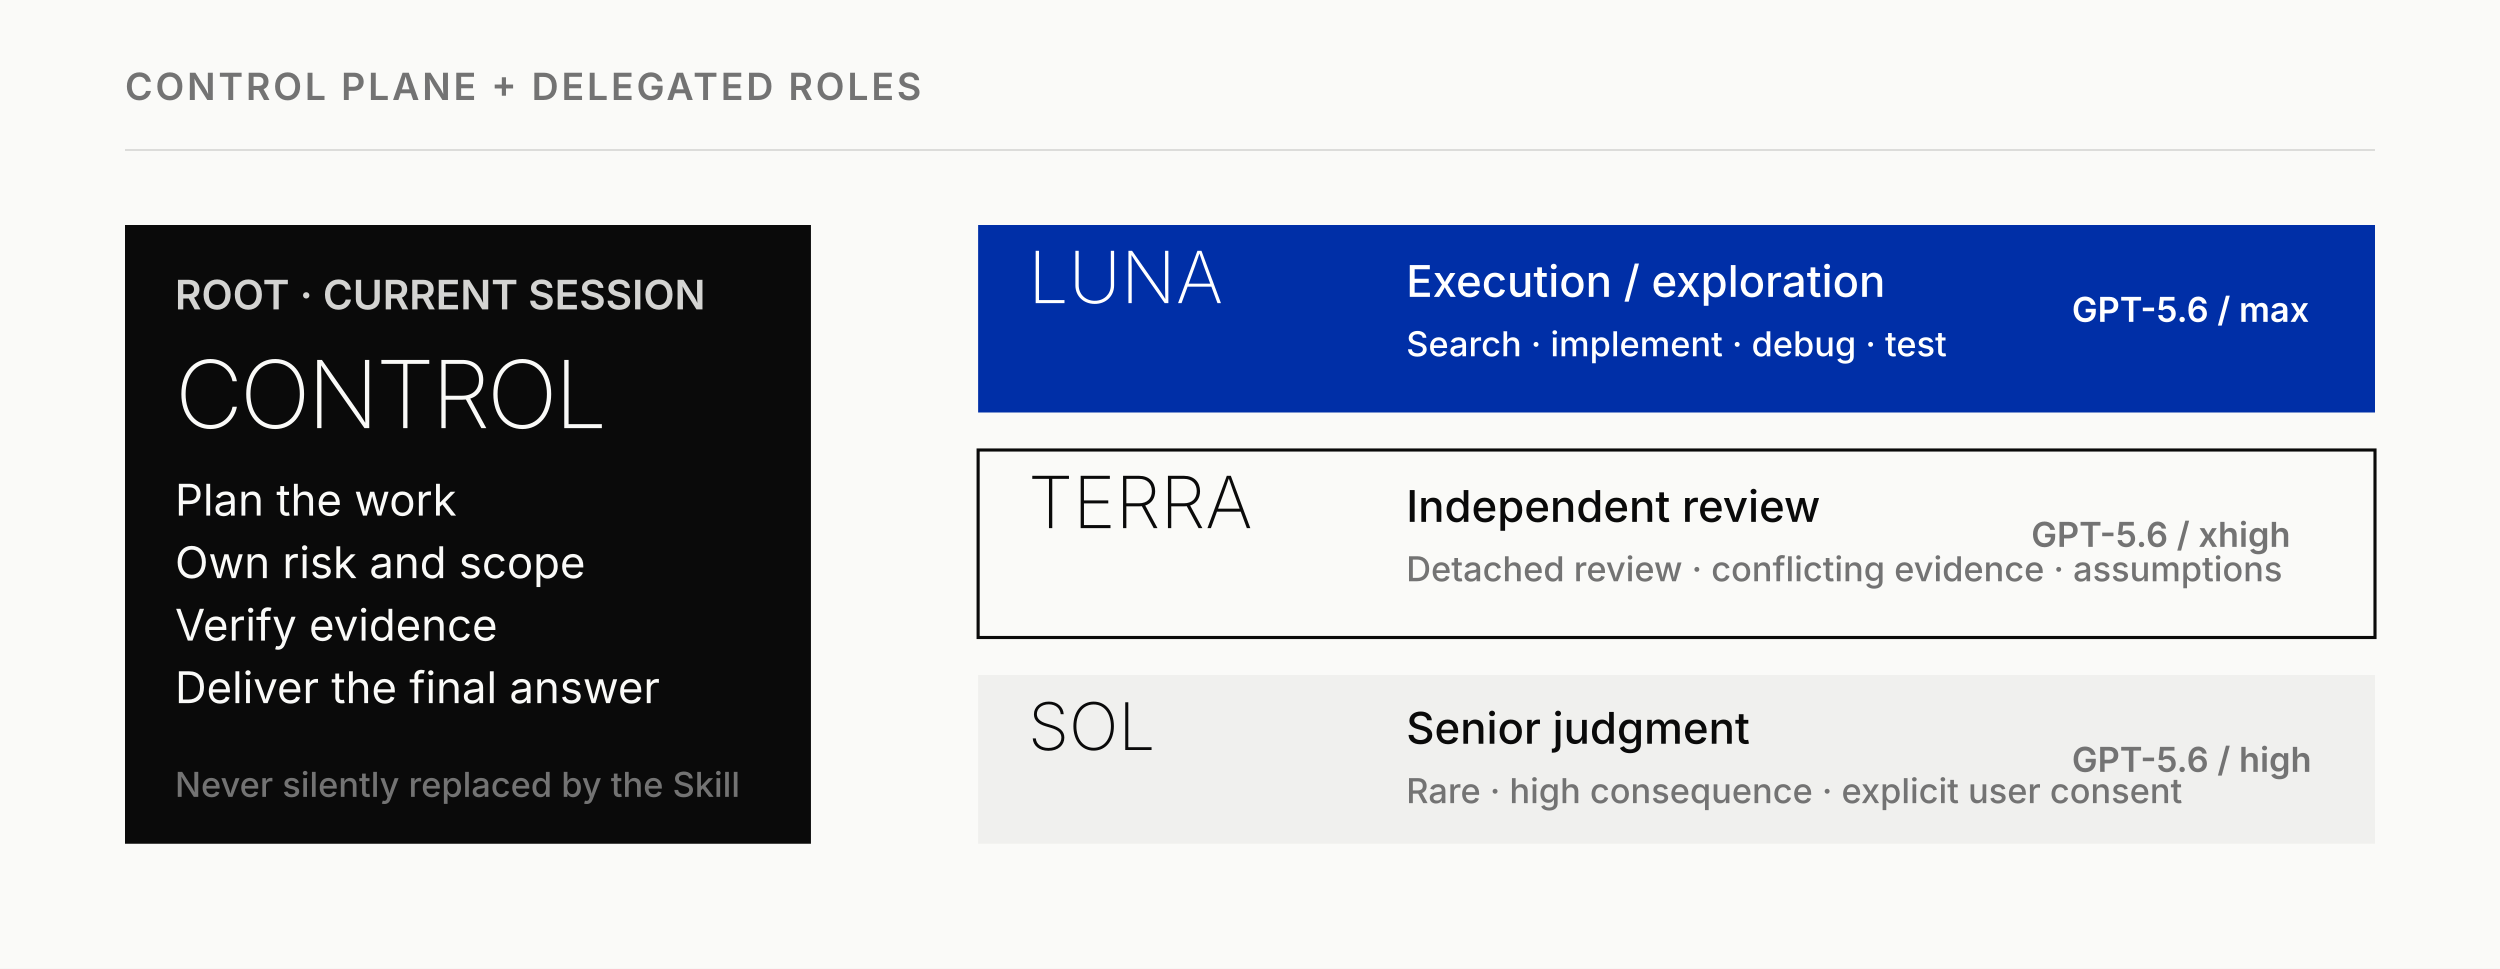
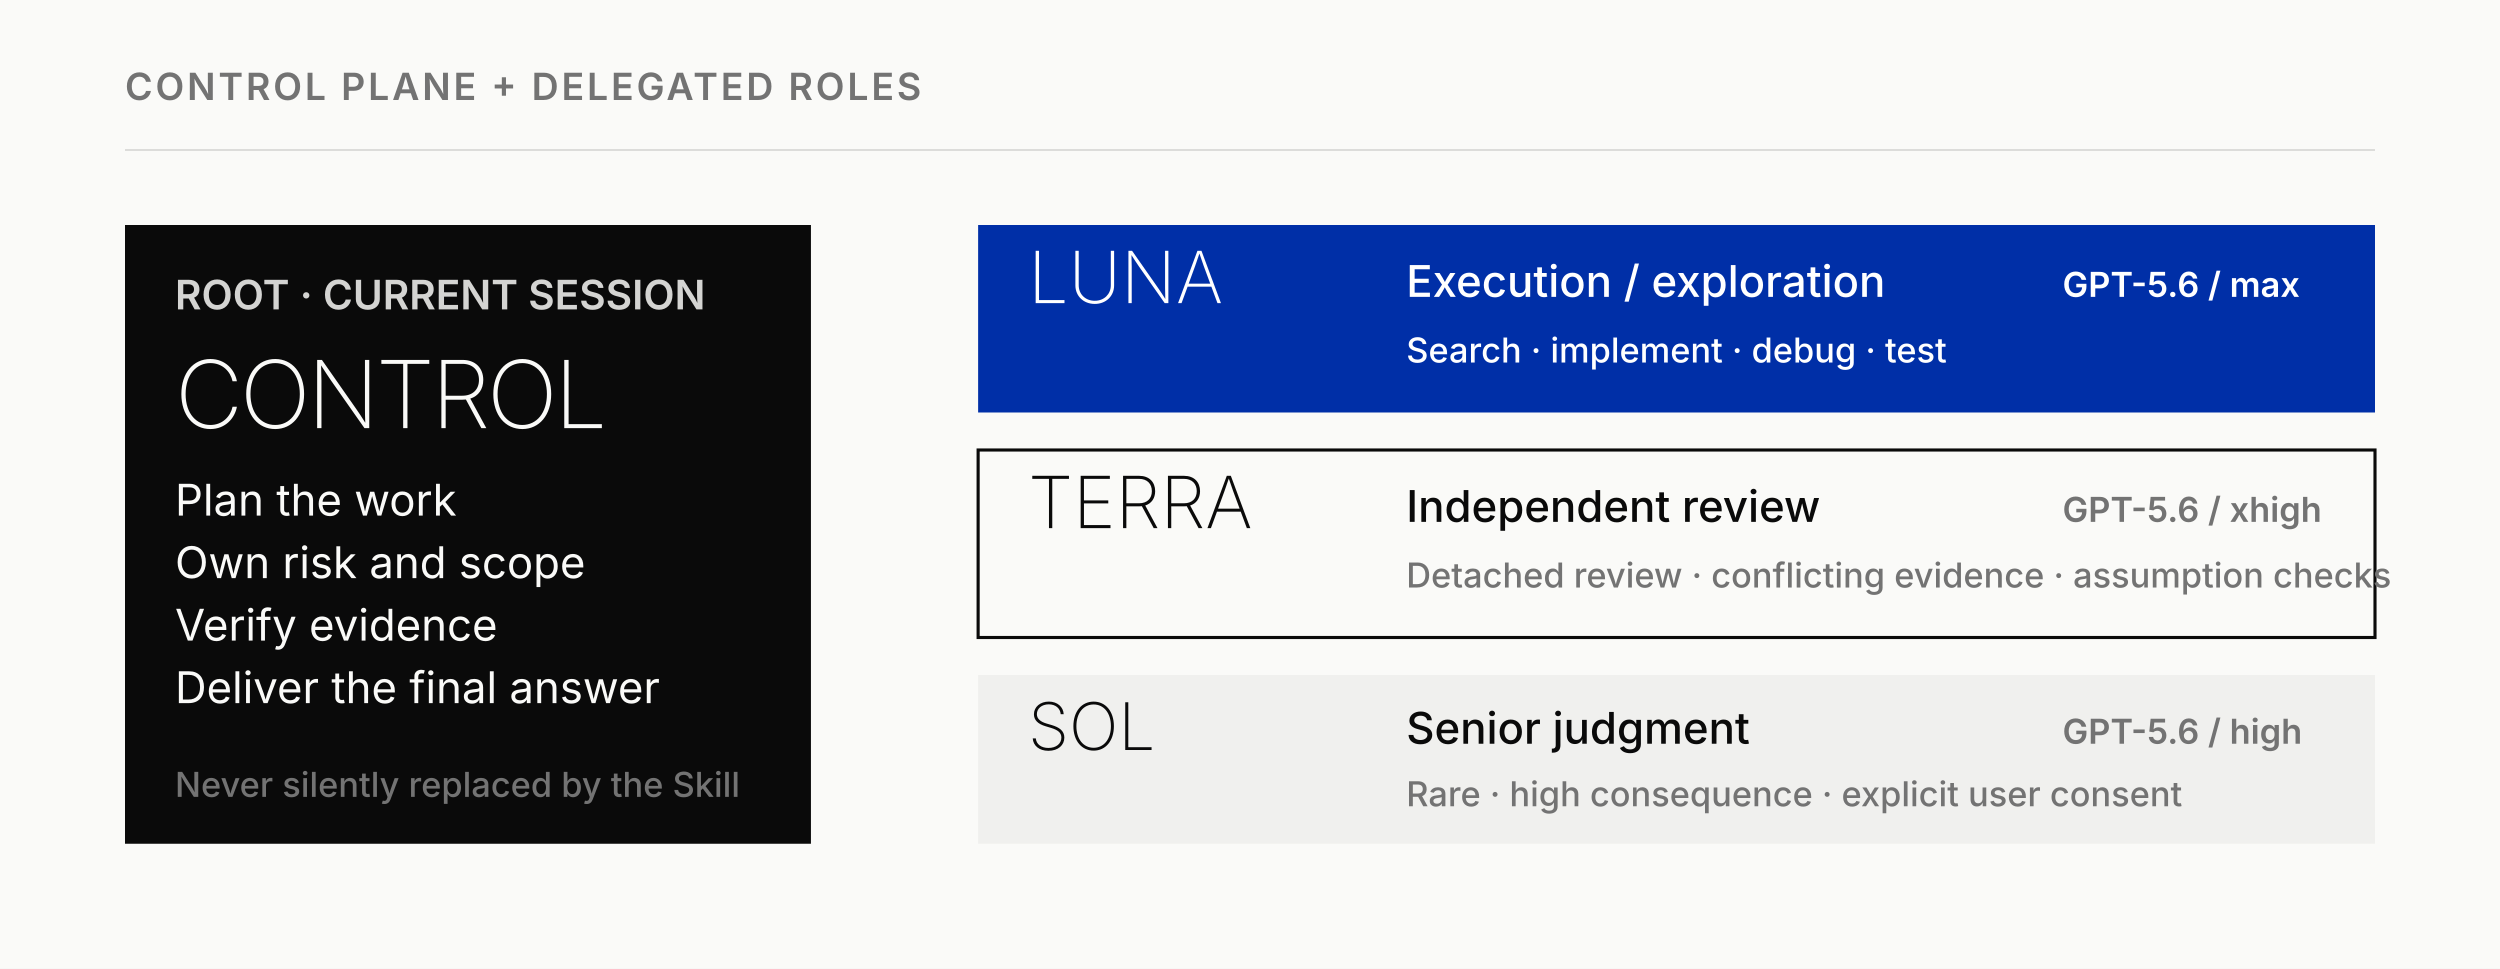
<svg xmlns="http://www.w3.org/2000/svg" width="1600" height="620" viewBox="0 0 1600 620" role="img" aria-labelledby="title desc">
  <rect width="1600" height="620" fill="#fafaf8" />
  <text x="80" y="64" font-family="Inter, Helvetica, Arial, sans-serif" font-size="24" font-weight="600" letter-spacing="1.8" fill="#737373">CONTROL PLANE + DELEGATED ROLES</text>
  <line x1="80" y1="96" x2="1520" y2="96" stroke="#d4d4d2" stroke-width="1" />
  <g font-family="Inter, Helvetica, Arial, sans-serif">
    <rect x="80" y="144" width="439" height="396" fill="#0a0a0a" />
    <text x="112" y="198" font-size="26" font-weight="600" fill="#d4d4d2">ROOT · CURRENT SESSION</text>
    <text x="112" y="274" font-size="60" font-weight="200" letter-spacing="-2" fill="#fafaf8">CONTROL</text>
    <text x="112" y="330" font-size="28" font-weight="400" fill="#fafaf8">Plan the work</text>
    <text x="112" y="370" font-size="28" font-weight="400" fill="#fafaf8">Own risk and scope</text>
    <text x="112" y="410" font-size="28" font-weight="400" fill="#fafaf8">Verify evidence</text>
    <text x="112" y="450" font-size="28" font-weight="400" fill="#fafaf8">Deliver the final answer</text>
    <text x="112" y="510" font-size="22" font-weight="500" fill="#737373">Never silently replaced by the Skill</text>
    <rect x="626" y="144" width="894" height="120" fill="#002FA7" />
    <text x="658" y="194" font-size="46" font-weight="200" fill="#ffffff">LUNA</text>
    <text x="900" y="190" font-size="28" font-weight="500" fill="#ffffff">Execution / exploration</text>
-     <text x="900" y="228" font-size="22" font-weight="500" fill="#ffffff">Search · implement · debug · test</text>
-     <text x="1326" y="206" font-size="22" font-weight="600" fill="#ffffff">GPT-5.6 / max</text>
+     <text x="1320" y="190" font-size="22" font-weight="600" fill="#ffffff">GPT-5.6 / max</text>
+     <text x="900" y="232" font-size="22" font-weight="500" fill="#ffffff">Search · implement · debug · test</text>
    <rect x="626" y="288" width="894" height="120" fill="#fafaf8" stroke="#0a0a0a" stroke-width="2" />
    <text x="658" y="338" font-size="46" font-weight="200" fill="#0a0a0a">TERRA</text>
    <text x="900" y="334" font-size="28" font-weight="500" fill="#0a0a0a">Independent review</text>
-     <text x="900" y="372" font-size="22" font-weight="500" fill="#737373">Detached review · conflicting evidence · assumptions</text>
-     <text x="1300" y="350" font-size="22" font-weight="600" fill="#737373">GPT-5.6 / xhigh</text>
+     <text x="1320" y="334" font-size="22" font-weight="600" fill="#737373">GPT-5.6 / xhigh</text>
+     <text x="900" y="376" font-size="22" font-weight="500" fill="#737373">Detached review · conflicting evidence · assumption checks</text>
    <rect x="626" y="432" width="894" height="108" fill="#f0f0ee" />
    <text x="658" y="480" font-size="42" font-weight="200" fill="#0a0a0a">SOL</text>
    <text x="900" y="476" font-size="28" font-weight="500" fill="#0a0a0a">Senior judgment</text>
-     <text x="900" y="514" font-size="22" font-weight="500" fill="#737373">Rare · high consequence · explicit user consent</text>
-     <text x="1326" y="494" font-size="22" font-weight="600" fill="#737373">GPT-5.6 / high</text>
+     <text x="1320" y="476" font-size="22" font-weight="600" fill="#737373">GPT-5.6 / high</text>
+     <text x="900" y="516" font-size="22" font-weight="500" fill="#737373">Rare · high consequence · explicit user consent</text>
  </g>
</svg>
